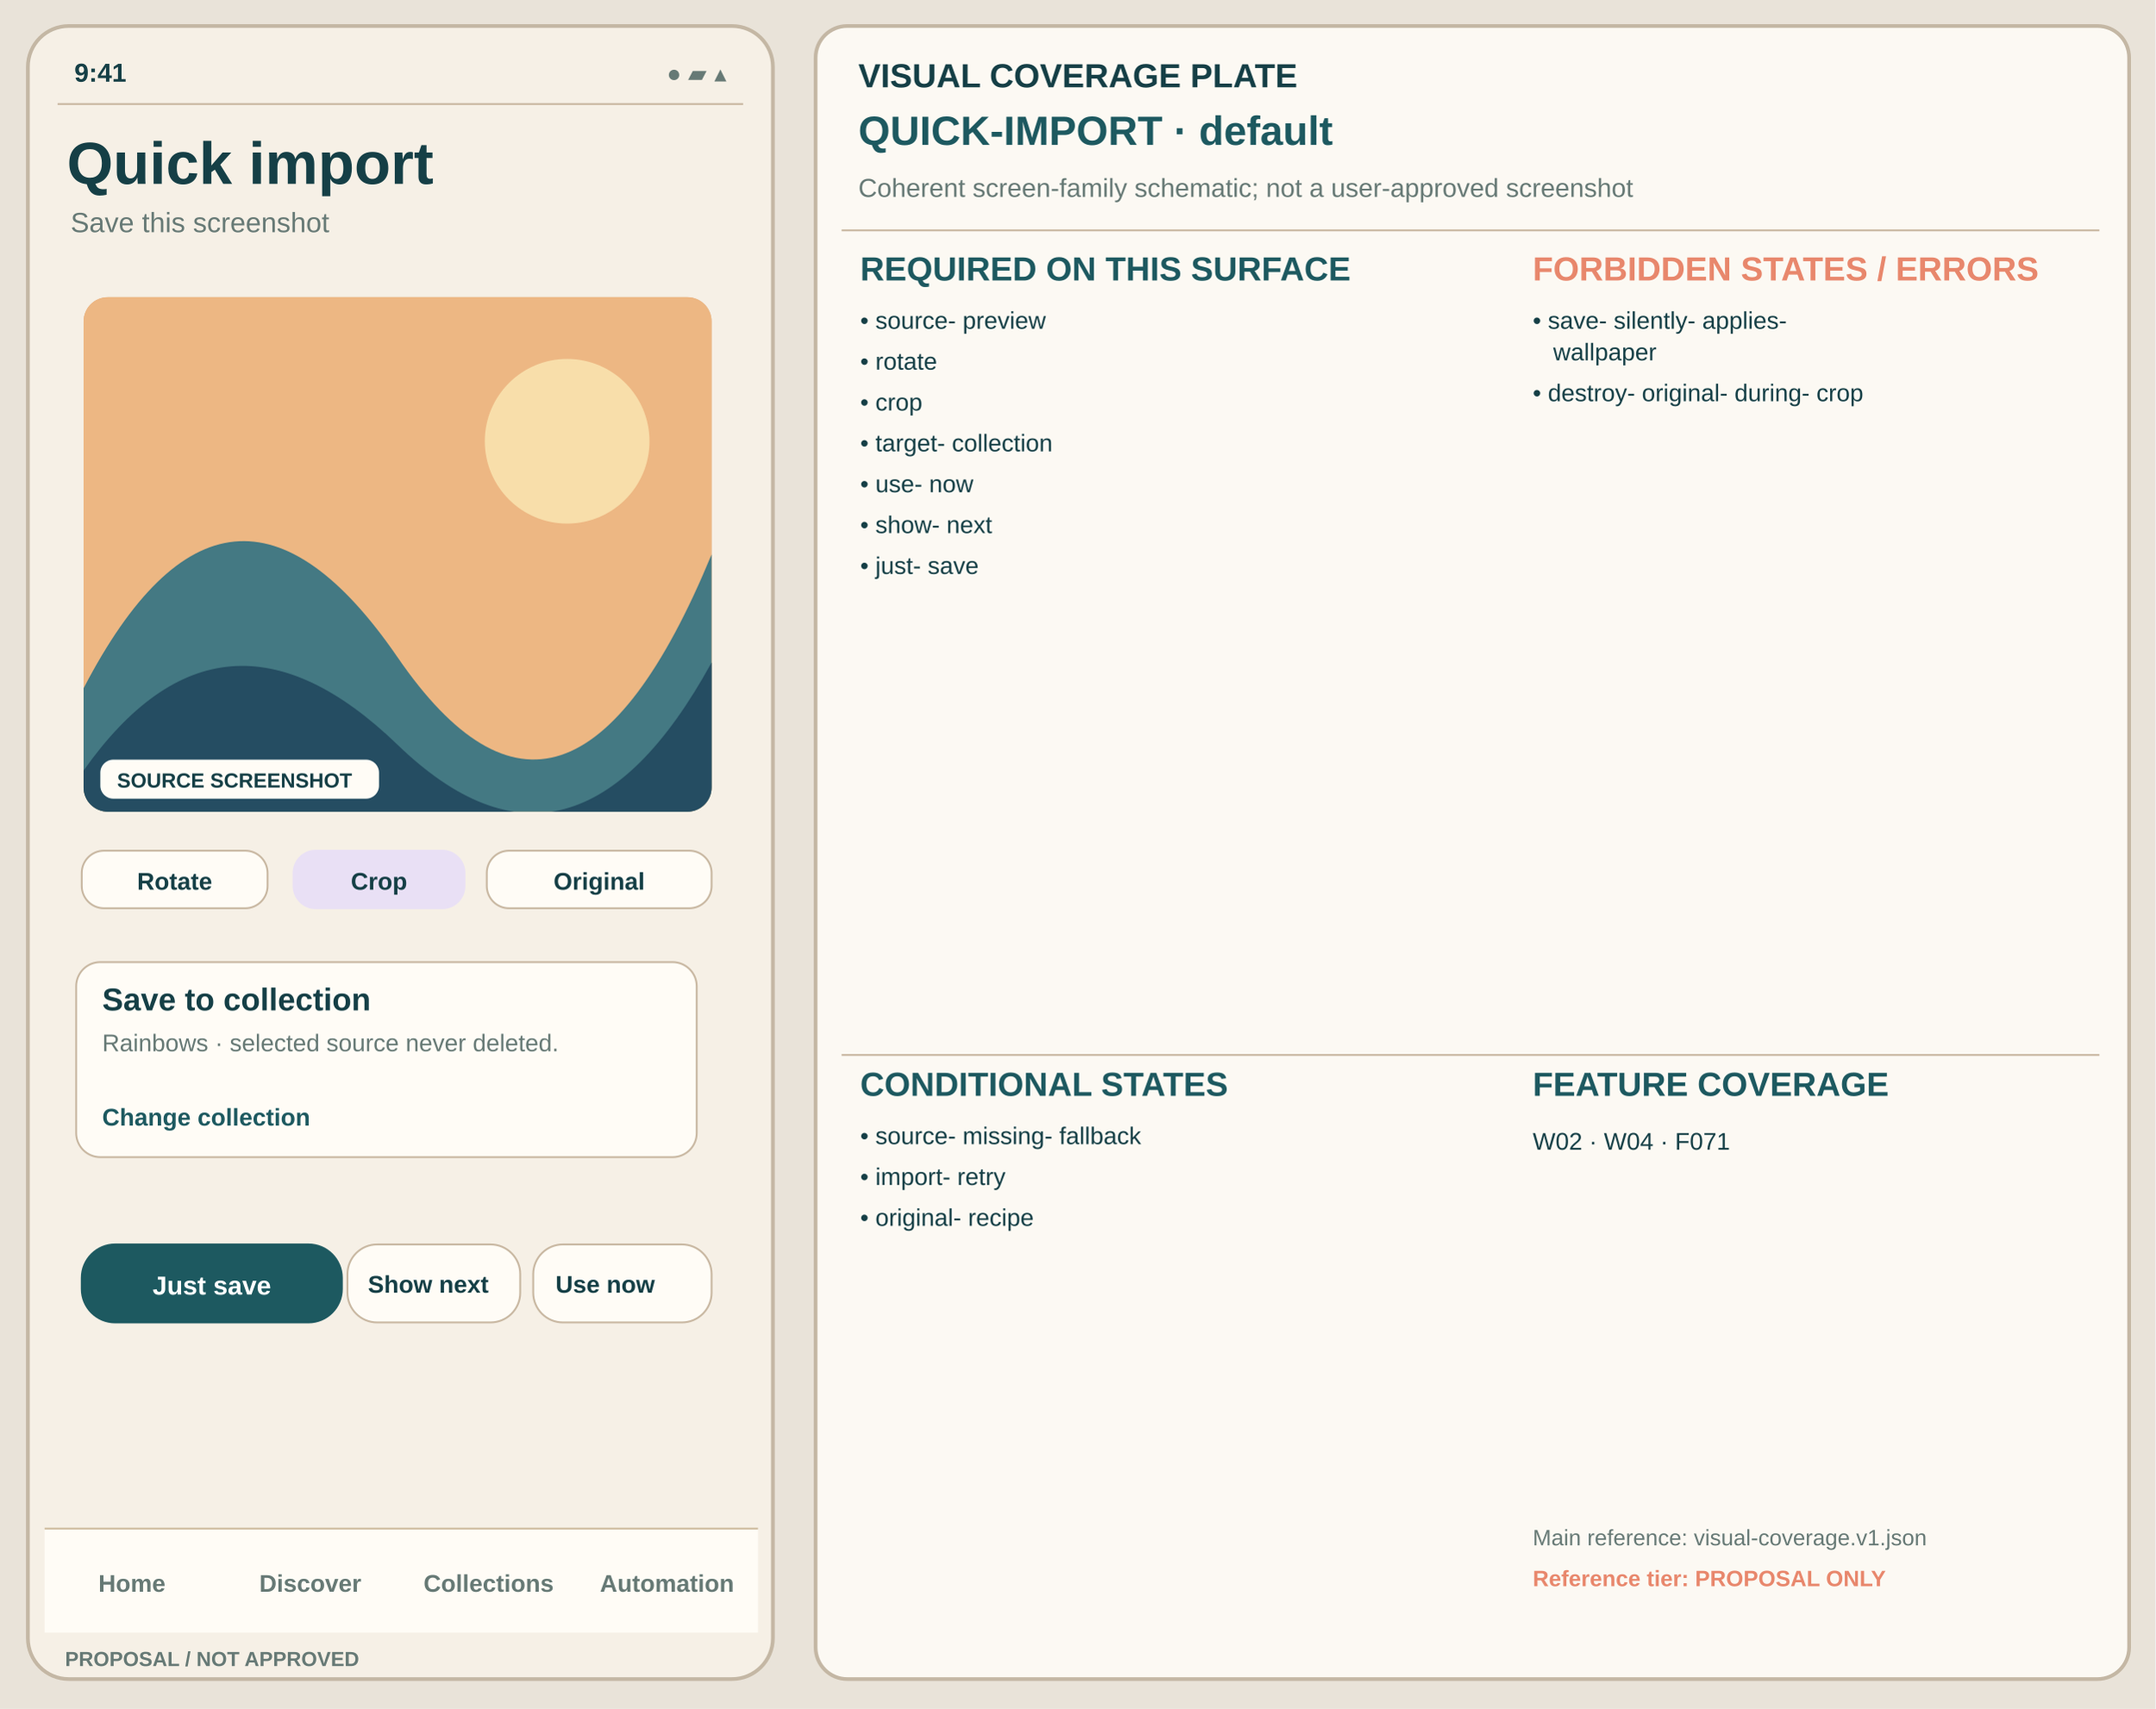
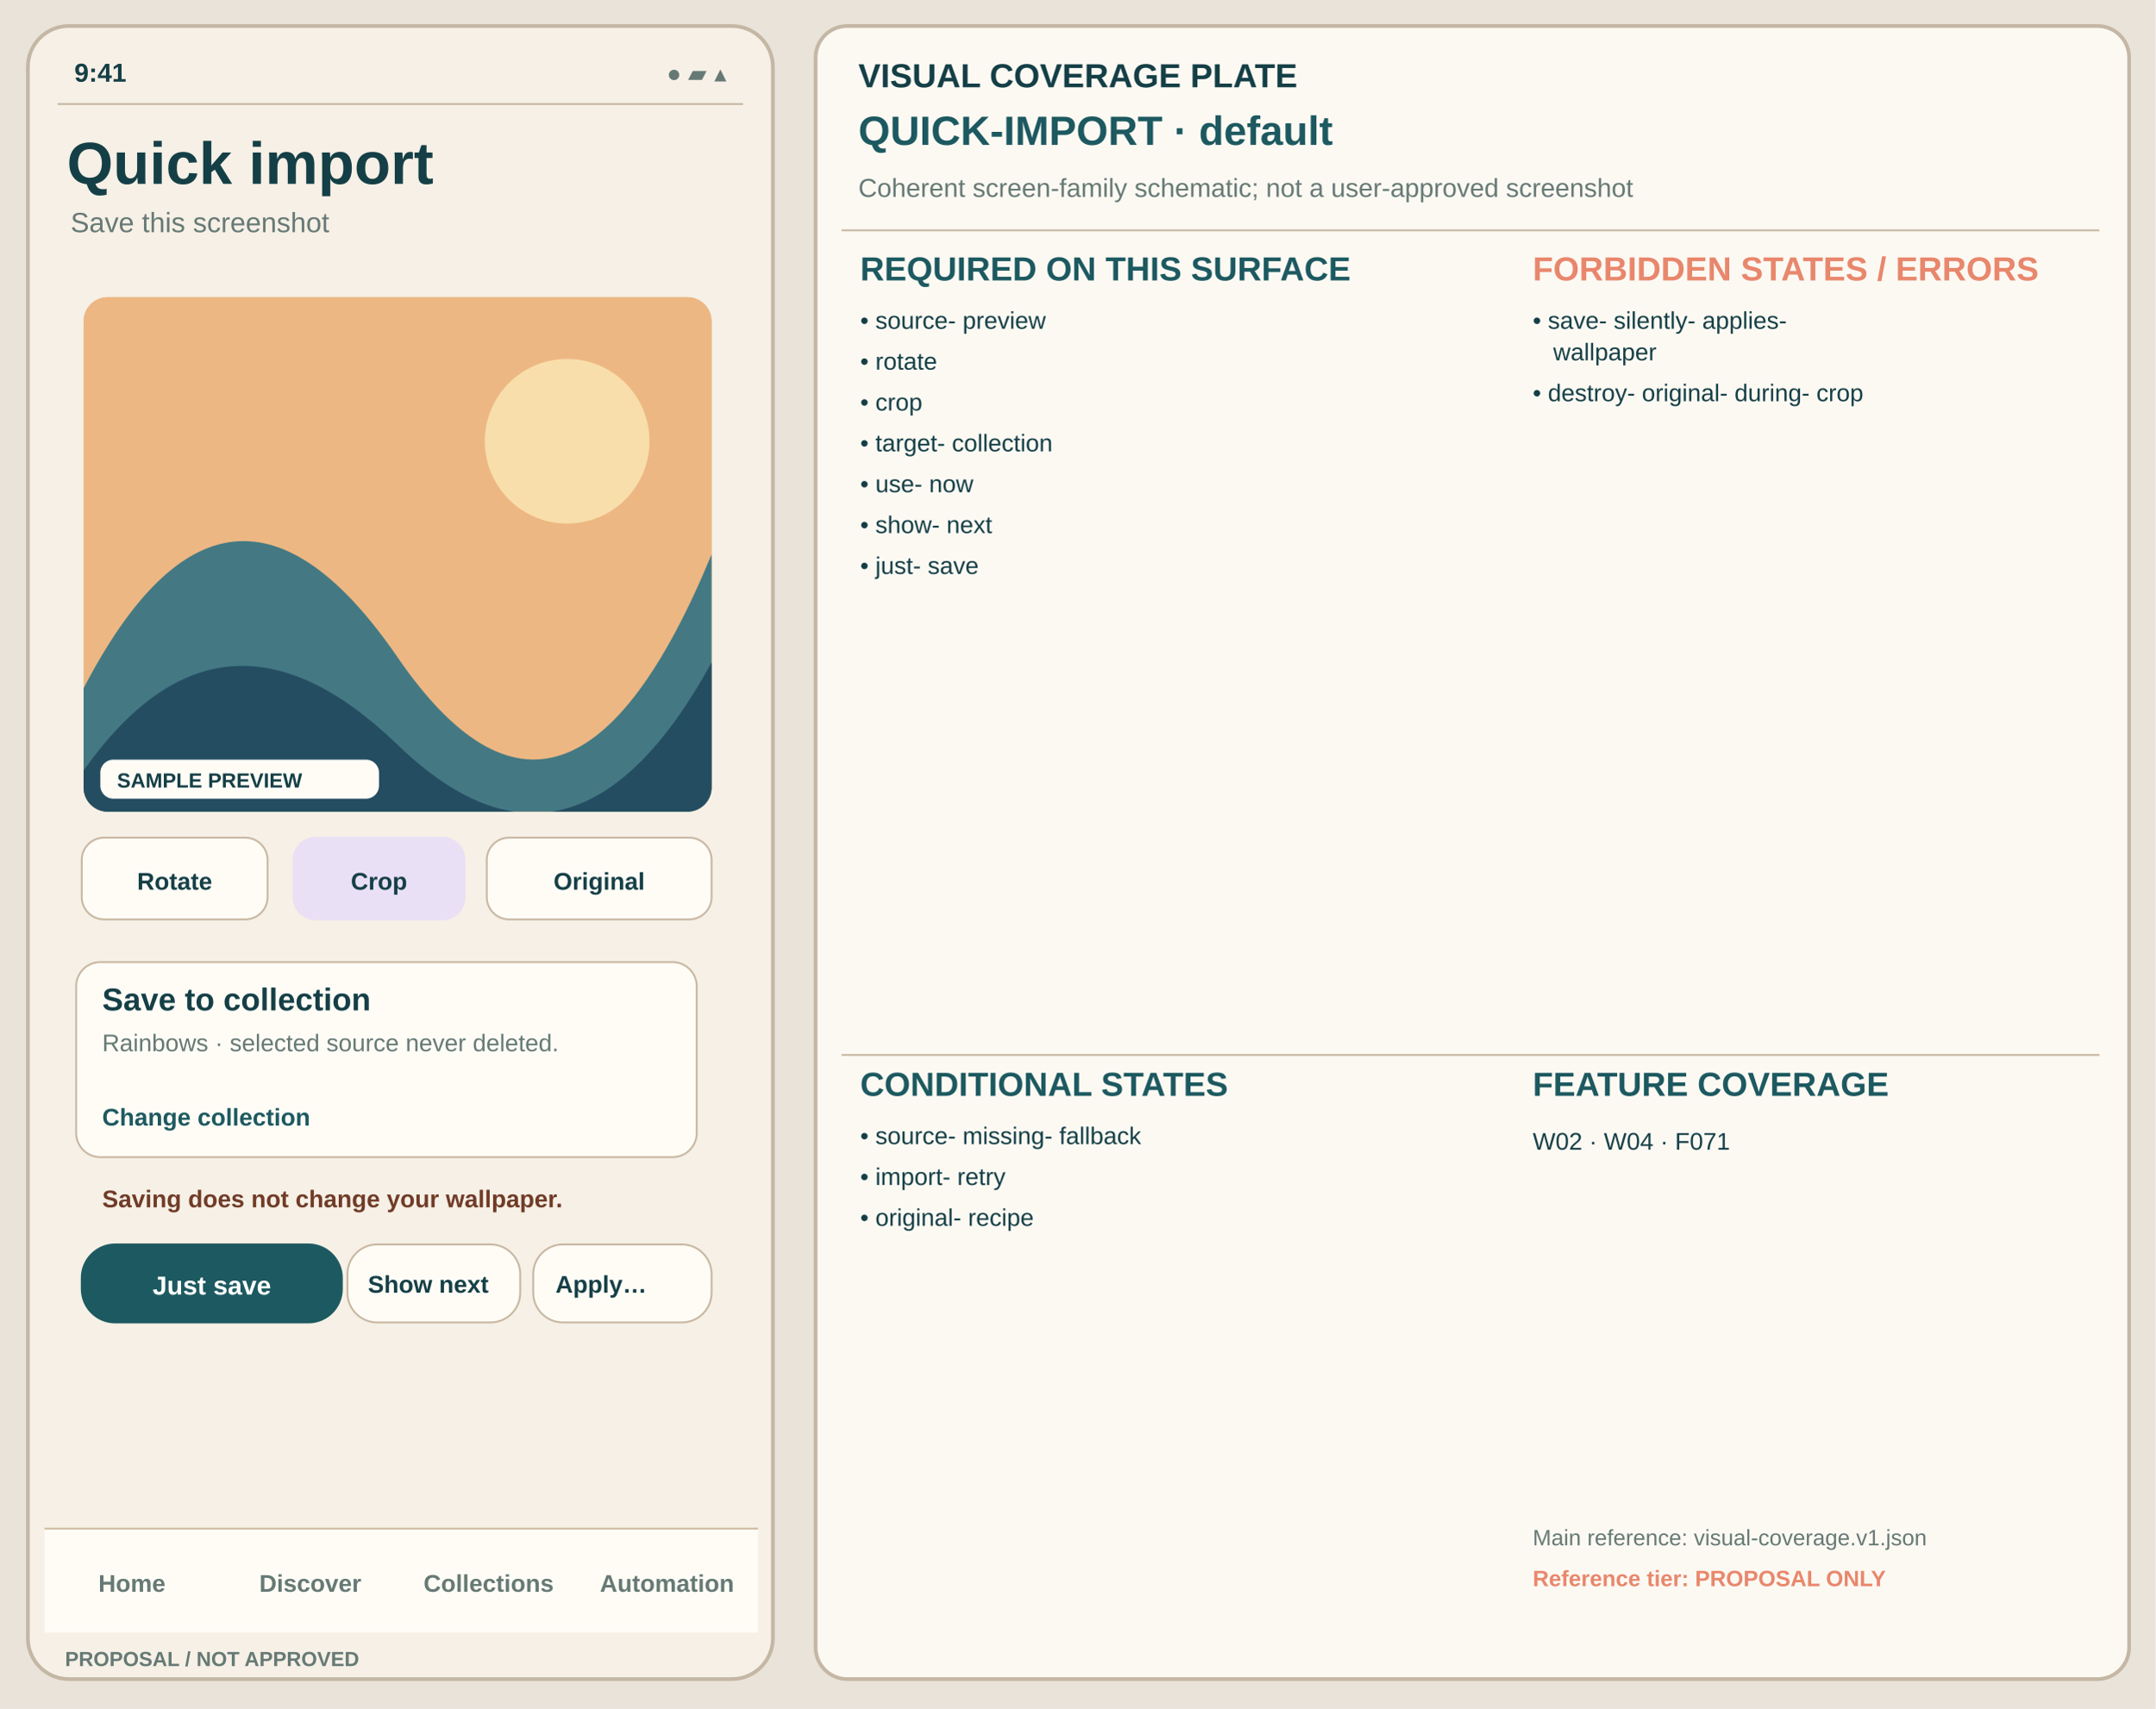
<svg xmlns="http://www.w3.org/2000/svg" width="1160" height="920" viewBox="0 0 1160 920" role="img" aria-label="Proposed Glimpse quick-import annotated layout, default state, not yet approved">
  <rect width="1160" height="920" fill="#E9E3D9" />
  <rect x="15" y="14" width="401" height="890" rx="22" fill="#F6F0E6" stroke="#C4B7A4" stroke-width="2" />
  <text x="40" y="44" fill="#153F46" font-family="Arial,Helvetica,sans-serif" font-size="14" font-weight="650" text-anchor="start">9:41</text>
  <text x="391" y="44" fill="#667975" font-family="Arial,Helvetica,sans-serif" font-size="13" font-weight="400" text-anchor="end">● ▰ ▴</text>
  <path d="M31 56 L400 56" stroke="#C8B7A1" stroke-width="1" fill="none" />
  <text x="36" y="99" fill="#153F46" font-family="Arial,Helvetica,sans-serif" font-size="32" font-weight="700" text-anchor="start">Quick import</text>
  <text x="38" y="125" fill="#667975" font-family="Arial,Helvetica,sans-serif" font-size="15" font-weight="400" text-anchor="start">Save this screenshot</text>
  <rect x="45" y="160" width="338" height="277" rx="13" fill="#DFB087" stroke="none" stroke-width="1" />
  <clipPath id="photo-45-160">
    <rect x="45" y="160" width="338" height="277" rx="13" />
  </clipPath>
  <g clip-path="url(#photo-45-160)">
    <rect x="45" y="160" width="338" height="277" fill="#EDB783" />
    <circle cx="305.26" cy="237.56" r="44.32" fill="#F8DEAA" />
    <path d="M45 370.52 Q122.74 220.94 214 353.9 T383 298.5 L383 437 H45Z" fill="#447983" />
    <path d="M45 414.84 Q119.36 309.58 214 400.99 T383 356.67 L383 437 H45Z" fill="#254D62" />
  </g>
  <rect x="54" y="409" width="150" height="21" rx="7" fill="#FFFCF6" stroke="none" stroke-width="1" />
-   <text x="63" y="424" fill="#153F46" font-family="Arial,Helvetica,sans-serif" font-size="11" font-weight="600" text-anchor="start">SOURCE SCREENSHOT</text>
-   <rect x="44" y="458" width="100" height="31" rx="12" fill="#FFFCF6" stroke="#C8B7A1" stroke-width="1" />
+   <text x="63" y="424" fill="#153F46" font-family="Arial,Helvetica,sans-serif" font-size="11" font-weight="600" text-anchor="start">SAMPLE PREVIEW</text>
+   <rect x="44" y="451" width="100" height="44" rx="12" fill="#FFFCF6" stroke="#C8B7A1" stroke-width="1" />
  <text x="94" y="479" fill="#153F46" font-family="Arial,Helvetica,sans-serif" font-size="13" font-weight="600" text-anchor="middle">Rotate</text>
-   <rect x="158" y="458" width="92" height="31" rx="12" fill="#E9E0F5" stroke="#E9E0F5" stroke-width="1" />
+   <rect x="158" y="451" width="92" height="44" rx="12" fill="#E9E0F5" stroke="#E9E0F5" stroke-width="1" />
  <text x="204" y="479" fill="#153F46" font-family="Arial,Helvetica,sans-serif" font-size="13" font-weight="600" text-anchor="middle">Crop</text>
-   <rect x="262" y="458" width="121" height="31" rx="12" fill="#FFFCF6" stroke="#C8B7A1" stroke-width="1" />
+   <rect x="262" y="451" width="121" height="44" rx="12" fill="#FFFCF6" stroke="#C8B7A1" stroke-width="1" />
  <text x="322.5" y="479" fill="#153F46" font-family="Arial,Helvetica,sans-serif" font-size="13" font-weight="600" text-anchor="middle">Original</text>
  <rect x="41" y="518" width="334" height="105" rx="13" fill="#FFFCF6" stroke="#C8B7A1" stroke-width="1" />
  <text x="55" y="544" fill="#153F46" font-family="Arial,Helvetica,sans-serif" font-size="17" font-weight="650" text-anchor="start">Save to collection</text>
  <text x="55" y="566" fill="#667975" font-family="Arial,Helvetica,sans-serif" font-size="13" font-weight="400" text-anchor="start">Rainbows · selected source never deleted.</text>
  <text x="55" y="606" fill="#1D5960" font-family="Arial,Helvetica,sans-serif" font-size="13" font-weight="650" text-anchor="start">Change collection</text>
+   <text x="55" y="650" fill="#703B27" font-family="Arial,Helvetica,sans-serif" font-size="13" font-weight="600">Saving does not change your wallpaper.</text>
  <rect x="44" y="670" width="140" height="42" rx="18" fill="#1D5960" stroke="#1D5960" stroke-width="1" />
  <text x="114" y="697" fill="#FFFFFF" font-family="Arial,Helvetica,sans-serif" font-size="14" font-weight="650" text-anchor="middle">Just save</text>
  <rect x="187" y="670" width="93" height="42" rx="16" fill="#FFFCF6" stroke="#C8B7A1" />
  <rect x="287" y="670" width="96" height="42" rx="16" fill="#FFFCF6" stroke="#C8B7A1" />
  <text x="198" y="696" fill="#153F46" font-family="Arial,Helvetica,sans-serif" font-size="13" font-weight="650">Show next</text>
-   <text x="299" y="696" fill="#153F46" font-family="Arial,Helvetica,sans-serif" font-size="13" font-weight="650">Use now</text>
+   <text x="299" y="696" fill="#153F46" font-family="Arial,Helvetica,sans-serif" font-size="13" font-weight="650">Apply…</text>
  <rect x="24" y="823" width="384" height="56" rx="0" fill="#FFFCF6" stroke="none" stroke-width="1" />
  <path d="M24 823 L408 823" stroke="#CEBC9F" stroke-width="1" fill="none" />
  <text x="71" y="857" fill="#667975" font-family="Arial,Helvetica,sans-serif" font-size="13" font-weight="600" text-anchor="middle">Home</text>
  <text x="167" y="857" fill="#667975" font-family="Arial,Helvetica,sans-serif" font-size="13" font-weight="600" text-anchor="middle">Discover</text>
  <text x="263" y="857" fill="#667975" font-family="Arial,Helvetica,sans-serif" font-size="13" font-weight="600" text-anchor="middle">Collections</text>
  <text x="359" y="857" fill="#667975" font-family="Arial,Helvetica,sans-serif" font-size="13" font-weight="600" text-anchor="middle">Automation</text>
  <text x="35" y="897" fill="#667975" font-family="Arial,Helvetica,sans-serif" font-size="11" font-weight="650" text-anchor="start">PROPOSAL / NOT APPROVED</text>
  <rect x="439" y="14" width="707" height="890" rx="17" fill="#FCF9F3" stroke="#C4B7A4" stroke-width="2" />
  <text x="462" y="47" fill="#153F46" font-family="Arial,Helvetica,sans-serif" font-size="18" font-weight="700" text-anchor="start">VISUAL COVERAGE PLATE</text>
  <text x="462" y="78" fill="#1D5960" font-family="Arial,Helvetica,sans-serif" font-size="22" font-weight="700" text-anchor="start">QUICK-IMPORT · default</text>
  <text x="462" y="106" fill="#667975" font-family="Arial,Helvetica,sans-serif" font-size="14" font-weight="400" text-anchor="start">Coherent screen-family schematic; not a user-approved screenshot</text>
  <path d="M453 124 L1130 124" stroke="#C8B7A1" stroke-width="1" fill="none" />
  <text x="463" y="151" fill="#1D5960" font-family="Arial,Helvetica,sans-serif" font-size="18" font-weight="700" text-anchor="start">REQUIRED ON THIS SURFACE</text>
  <text x="463" y="177" fill="#153F46" font-family="Arial,Helvetica,sans-serif" font-size="13" font-weight="400" text-anchor="start">• source- preview</text>
  <text x="463" y="199" fill="#153F46" font-family="Arial,Helvetica,sans-serif" font-size="13" font-weight="400" text-anchor="start">• rotate</text>
  <text x="463" y="221" fill="#153F46" font-family="Arial,Helvetica,sans-serif" font-size="13" font-weight="400" text-anchor="start">• crop</text>
  <text x="463" y="243" fill="#153F46" font-family="Arial,Helvetica,sans-serif" font-size="13" font-weight="400" text-anchor="start">• target- collection</text>
  <text x="463" y="265" fill="#153F46" font-family="Arial,Helvetica,sans-serif" font-size="13" font-weight="400" text-anchor="start">• use- now</text>
  <text x="463" y="287" fill="#153F46" font-family="Arial,Helvetica,sans-serif" font-size="13" font-weight="400" text-anchor="start">• show- next</text>
  <text x="463" y="309" fill="#153F46" font-family="Arial,Helvetica,sans-serif" font-size="13" font-weight="400" text-anchor="start">• just- save</text>
  <text x="825" y="151" fill="#E8876C" font-family="Arial,Helvetica,sans-serif" font-size="18" font-weight="700" text-anchor="start">FORBIDDEN STATES / ERRORS</text>
  <text x="825" y="177" fill="#153F46" font-family="Arial,Helvetica,sans-serif" font-size="13" font-weight="400" text-anchor="start">• save- silently- applies-</text>
  <text x="836" y="194" fill="#153F46" font-family="Arial,Helvetica,sans-serif" font-size="13" font-weight="400" text-anchor="start">wallpaper</text>
  <text x="825" y="216" fill="#153F46" font-family="Arial,Helvetica,sans-serif" font-size="13" font-weight="400" text-anchor="start">• destroy- original- during- crop</text>
  <path d="M453 568 L1130 568" stroke="#C8B7A1" stroke-width="1" fill="none" />
  <text x="463" y="590" fill="#1D5960" font-family="Arial,Helvetica,sans-serif" font-size="18" font-weight="700" text-anchor="start">CONDITIONAL STATES</text>
  <text x="463" y="616" fill="#153F46" font-family="Arial,Helvetica,sans-serif" font-size="13" font-weight="400" text-anchor="start">• source- missing- fallback</text>
  <text x="463" y="638" fill="#153F46" font-family="Arial,Helvetica,sans-serif" font-size="13" font-weight="400" text-anchor="start">• import- retry</text>
  <text x="463" y="660" fill="#153F46" font-family="Arial,Helvetica,sans-serif" font-size="13" font-weight="400" text-anchor="start">• original- recipe</text>
  <text x="825" y="590" fill="#1D5960" font-family="Arial,Helvetica,sans-serif" font-size="18" font-weight="700" text-anchor="start">FEATURE COVERAGE</text>
  <text x="825" y="619" fill="#153F46" font-family="Arial,Helvetica,sans-serif" font-size="13" font-weight="400" text-anchor="start">W02 · W04 · F071</text>
  <text x="825" y="832" fill="#667975" font-family="Arial,Helvetica,sans-serif" font-size="12" font-weight="400" text-anchor="start">Main reference: visual-coverage.v1.json</text>
  <text x="825" y="854" fill="#E8876C" font-family="Arial,Helvetica,sans-serif" font-size="12" font-weight="700" text-anchor="start">Reference tier: PROPOSAL ONLY</text>
</svg>
